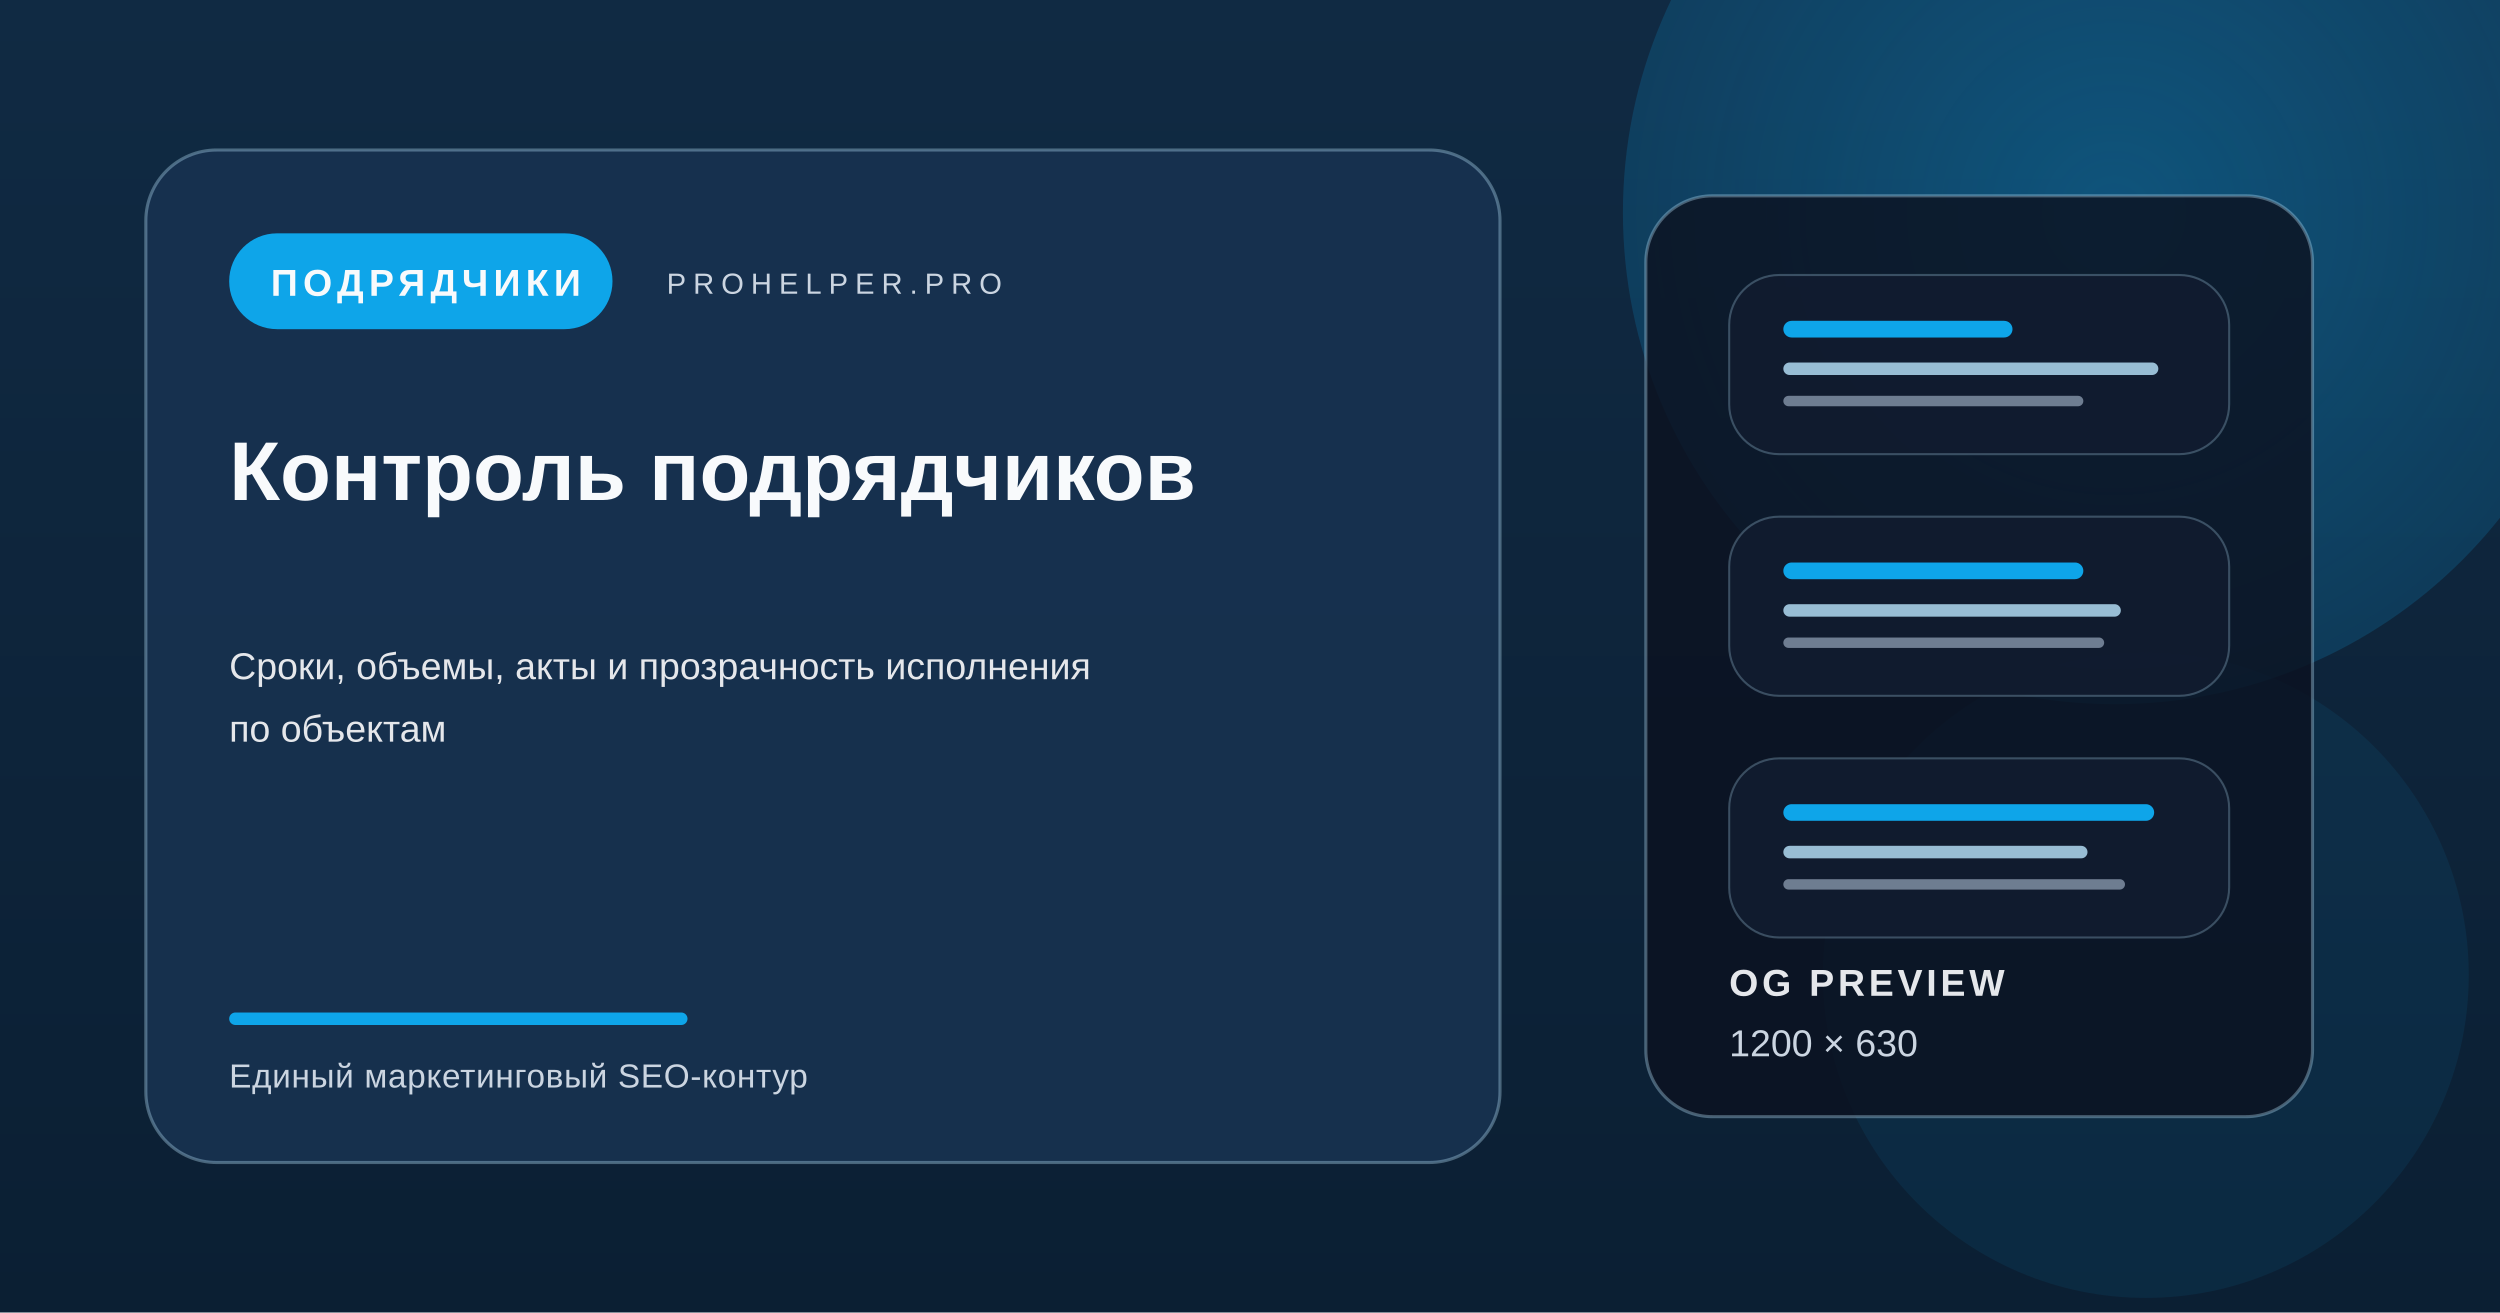
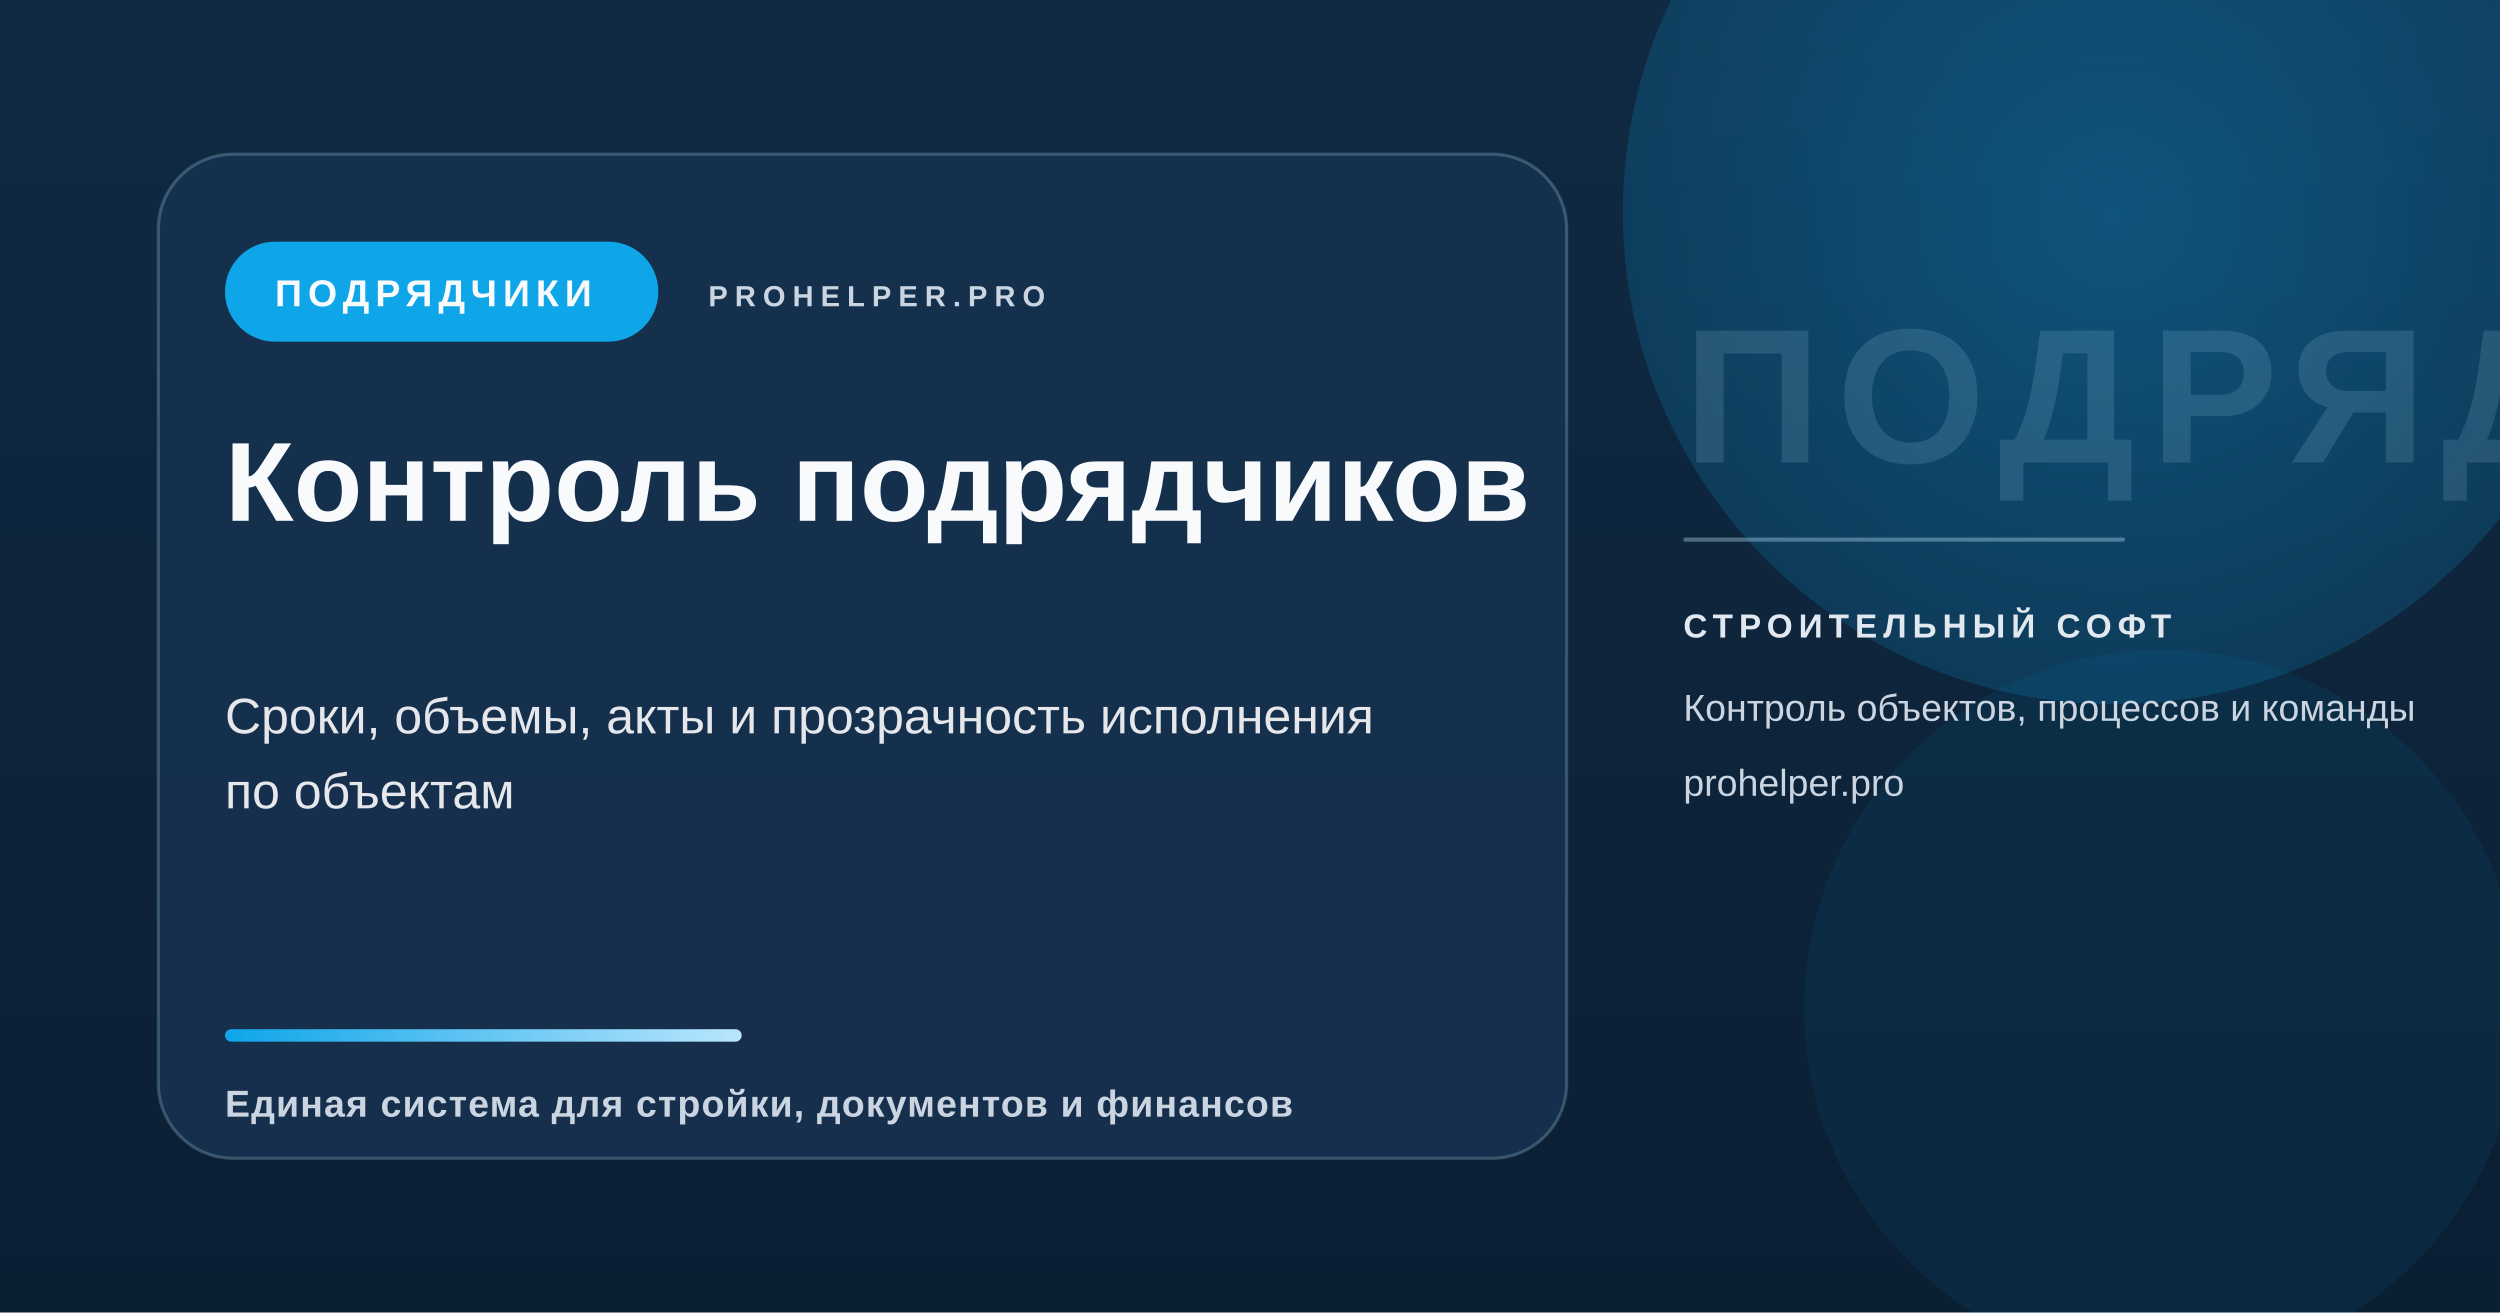
<svg xmlns="http://www.w3.org/2000/svg" width="1200" height="630" viewBox="0 0 1200 630" fill="none">
  <defs>
    <linearGradient id="bg-contractor-control" x1="600" y1="0" x2="600" y2="630" gradientUnits="userSpaceOnUse">
      <stop stop-color="#102A43" />
      <stop offset="1" stop-color="#0B1F33" />
    </linearGradient>
    <radialGradient id="glow-contractor-control" cx="0" cy="0" r="1" gradientUnits="userSpaceOnUse" gradientTransform="translate(1015 102) rotate(123.5) scale(472 472)">
      <stop stop-color="#0EA5E9" stop-opacity="0.35" />
      <stop offset="1" stop-color="#0EA5E9" stop-opacity="0" />
    </radialGradient>
+     <linearGradient id="line-contractor-control" x1="0" y1="0" x2="1" y2="0">
+       <stop stop-color="#0EA5E9" />
+       <stop offset="1" stop-color="#BAE6FD" />
+     </linearGradient>
    <style>
-       .brand { font: 600 18px 'Segoe UI', 'Arial', sans-serif; letter-spacing: 0.14em; }
-       .brand-secondary { font: 500 14px 'Segoe UI', 'Arial', sans-serif; letter-spacing: 0.24em; fill: #CBD5E1; }
-       .title { font: 700 40px 'Segoe UI', 'Arial', sans-serif; fill: #F8FAFC; }
-       .subtitle { font: 500 18px 'Segoe UI', 'Arial', sans-serif; fill: #E5E7EB; }
-       .meta { font: 500 16px 'Segoe UI', 'Arial', sans-serif; fill: #CBD5E1; letter-spacing: 0.02em; }
-       .preview { font: 600 18px 'Segoe UI', 'Arial', sans-serif; fill: #E5E7EB; letter-spacing: 0.1em; }
-       .preview-meta { font: 500 18px 'Segoe UI', 'Arial', sans-serif; fill: #CBD5E1; }
+       .eyebrow { font: 700 18px 'Segoe UI', 'Arial', sans-serif; letter-spacing: 0.16em; fill: #F8FAFC; }
+       .brand-secondary { font: 600 14px 'Segoe UI', 'Arial', sans-serif; letter-spacing: 0.24em; fill: #CBD5E1; }
+       .title { font: 700 54px 'Segoe UI', 'Arial', sans-serif; fill: #F8FAFC; }
+       .subtitle { font: 500 24px 'Segoe UI', 'Arial', sans-serif; fill: #E5E7EB; }
+       .meta { font: 600 18px 'Segoe UI', 'Arial', sans-serif; fill: #CBD5E1; letter-spacing: 0.03em; }
+       .mark { font-family: 'Segoe UI', 'Arial', sans-serif; font-weight: 800; fill: #BAE6FD; opacity: 0.14; }
+       .mark-caption { font: 700 16px 'Segoe UI', 'Arial', sans-serif; fill: #E2E8F0; letter-spacing: 0.18em; }
+       .mark-support { font: 500 18px 'Segoe UI', 'Arial', sans-serif; fill: #CBD5E1; }
    </style>
  </defs>
  <rect width="1200" height="630" fill="url(#bg-contractor-control)" />
  <circle cx="1015" cy="102" r="236" fill="url(#glow-contractor-control)" />
-   <circle cx="1030" cy="468" r="155" fill="#0EA5E9" fill-opacity="0.08" />
-   <rect x="70" y="72" width="650" height="486" rx="34" fill="#17314F" fill-opacity="0.94" stroke="#BAE6FD" stroke-opacity="0.35" stroke-width="1.5" />
-   <rect x="110" y="112" width="184" height="46" rx="23" fill="#0EA5E9" />
-   <text x="130" y="142" class="brand" fill="#F8FAFC">ПОДРЯДЧИКИ</text>
-   <text x="320" y="141" class="brand-secondary">PROHELPER.PRO</text>
-   <text x="110" y="240" class="title">Контроль подрядчиков</text>
-   <text x="110" y="326" class="subtitle">Сроки, объемы, акты и прозрачность исполнения</text>
-   <text x="110" y="356" class="subtitle">по объектам</text>
-   <rect x="110" y="486" width="220" height="6" rx="3" fill="#0EA5E9" />
-   <text x="110" y="522" class="meta">Единый маркетинговый SEO-контур</text>
-   <rect x="790" y="94" width="320" height="442" rx="32" fill="#0B1220" fill-opacity="0.82" stroke="#BAE6FD" stroke-opacity="0.35" stroke-width="1.5" />
-   <g>
-     <rect x="830" y="132" width="240" height="86" rx="24" fill="#111C2F" fill-opacity="0.92" stroke="#BAE6FD" stroke-opacity="0.26" />
-     <rect x="856" y="154" width="110" height="8" rx="4" fill="#0EA5E9" />
-     <rect x="856" y="174" width="180" height="6" rx="3" fill="#BAE6FD" fill-opacity="0.8" />
-     <rect x="856" y="190" width="144" height="5" rx="2.5" fill="#94A3B8" fill-opacity="0.72" />
-   </g>
-   <g>
-     <rect x="830" y="248" width="240" height="86" rx="24" fill="#111C2F" fill-opacity="0.92" stroke="#BAE6FD" stroke-opacity="0.26" />
-     <rect x="856" y="270" width="144" height="8" rx="4" fill="#0EA5E9" />
-     <rect x="856" y="290" width="162" height="6" rx="3" fill="#BAE6FD" fill-opacity="0.8" />
-     <rect x="856" y="306" width="154" height="5" rx="2.5" fill="#94A3B8" fill-opacity="0.72" />
-   </g>
-   <g>
-     <rect x="830" y="364" width="240" height="86" rx="24" fill="#111C2F" fill-opacity="0.92" stroke="#BAE6FD" stroke-opacity="0.26" />
-     <rect x="856" y="386" width="178" height="8" rx="4" fill="#0EA5E9" />
-     <rect x="856" y="406" width="146" height="6" rx="3" fill="#BAE6FD" fill-opacity="0.8" />
-     <rect x="856" y="422" width="164" height="5" rx="2.5" fill="#94A3B8" fill-opacity="0.72" />
-   </g>
-   <text x="830" y="478" class="preview">OG PREVIEW</text>
-   <text x="830" y="507" class="preview-meta">1200 × 630</text>
+   <circle cx="1038" cy="484" r="172" fill="#0EA5E9" fill-opacity="0.07" />
+   <rect x="76" y="74" width="676" height="482" rx="36" fill="#17314F" fill-opacity="0.9" stroke="#BAE6FD" stroke-opacity="0.24" stroke-width="1.5" />
+   <rect x="108" y="116" width="208" height="48" rx="24" fill="#0EA5E9" />
+   <text x="132" y="147" class="eyebrow">ПОДРЯДЧИКИ</text>
+   <text x="340" y="147" class="brand-secondary">PROHELPER.PRO</text>
+   <text x="108" y="250" class="title">Контроль подрядчиков</text>
+   <text x="108" y="352" class="subtitle">Сроки, объемы, акты и прозрачность исполнения</text>
+   <text x="108" y="388" class="subtitle">по объектам</text>
+   <rect x="108" y="494" width="248" height="6" rx="3" fill="url(#line-contractor-control)" />
+   <text x="108" y="536" class="meta">Единая система для стройки, документов и финансов</text>
+   <text x="808" y="222" class="mark" font-size="92" letter-spacing="0.08em">ПОДРЯДЧИКИ</text>
+   <rect x="808" y="258" width="212" height="2" rx="1" fill="#BAE6FD" fill-opacity="0.36" />
+   <text x="808" y="306" class="mark-caption">СТРОИТЕЛЬНЫЙ СОФТ</text>
+   <text x="808" y="346" class="mark-support">Контроль объектов, процессов и команды</text>
+   <text x="808" y="382" class="mark-support">prohelper.pro</text>
</svg>
